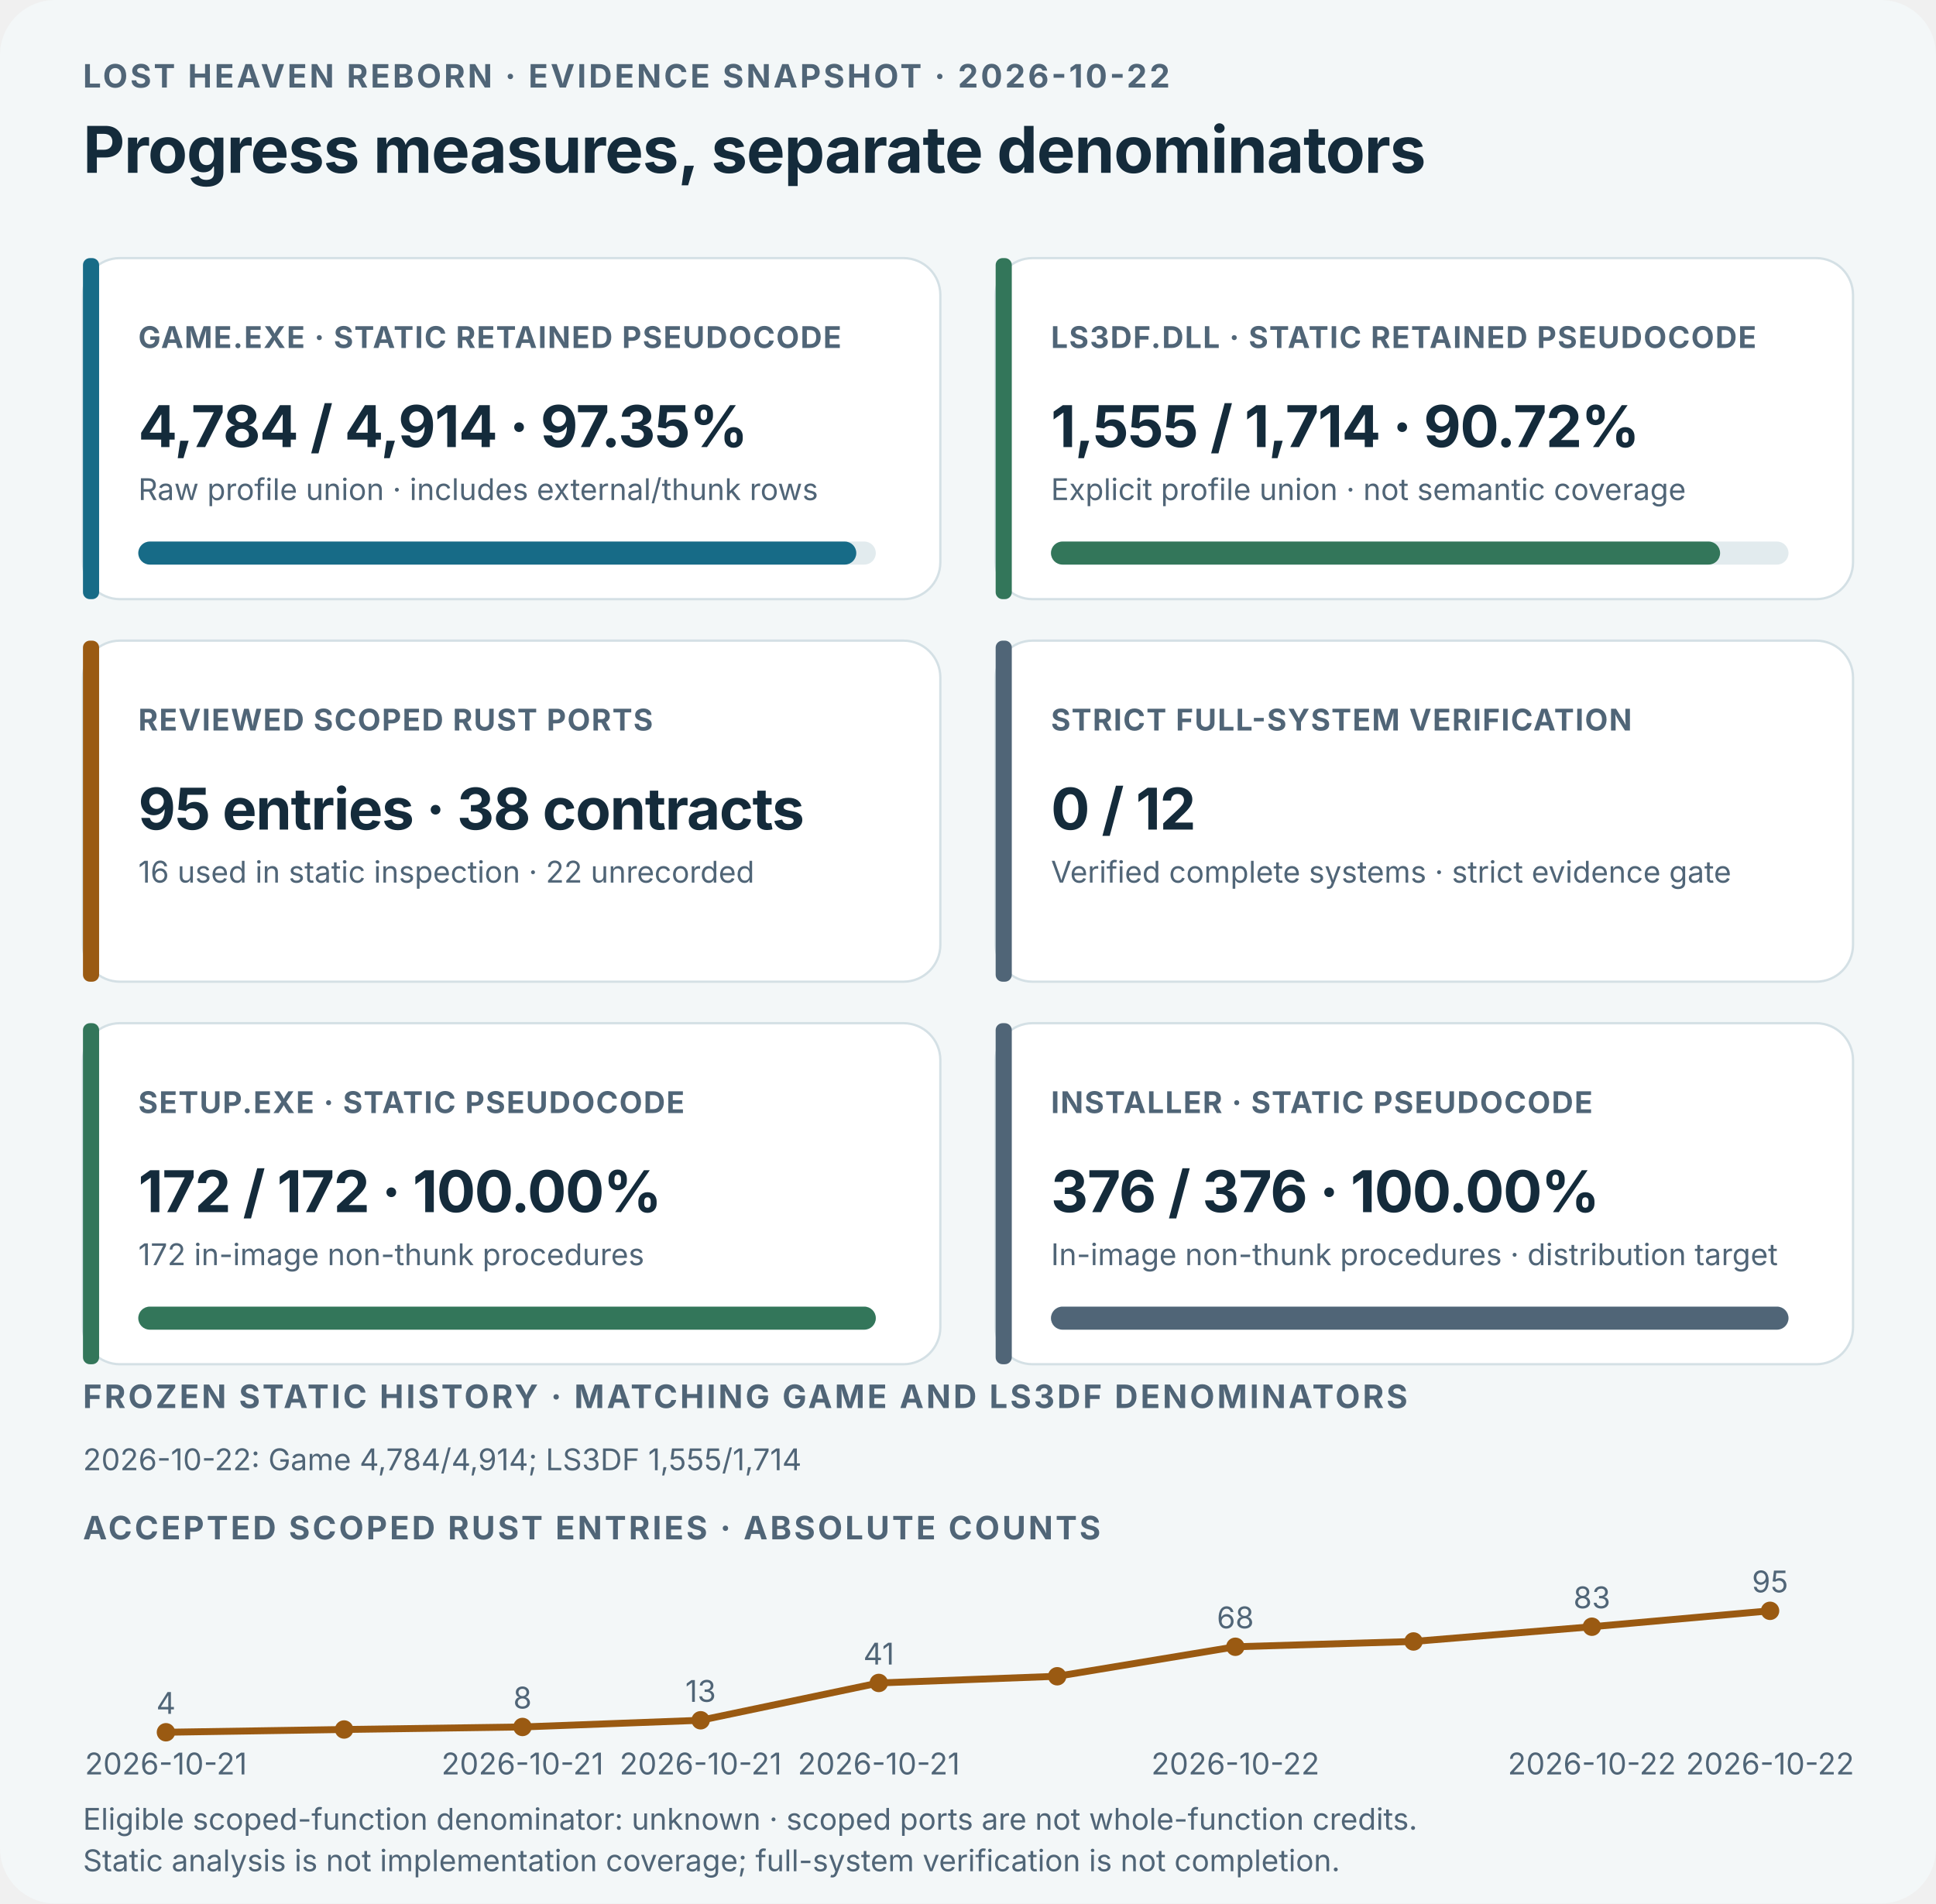
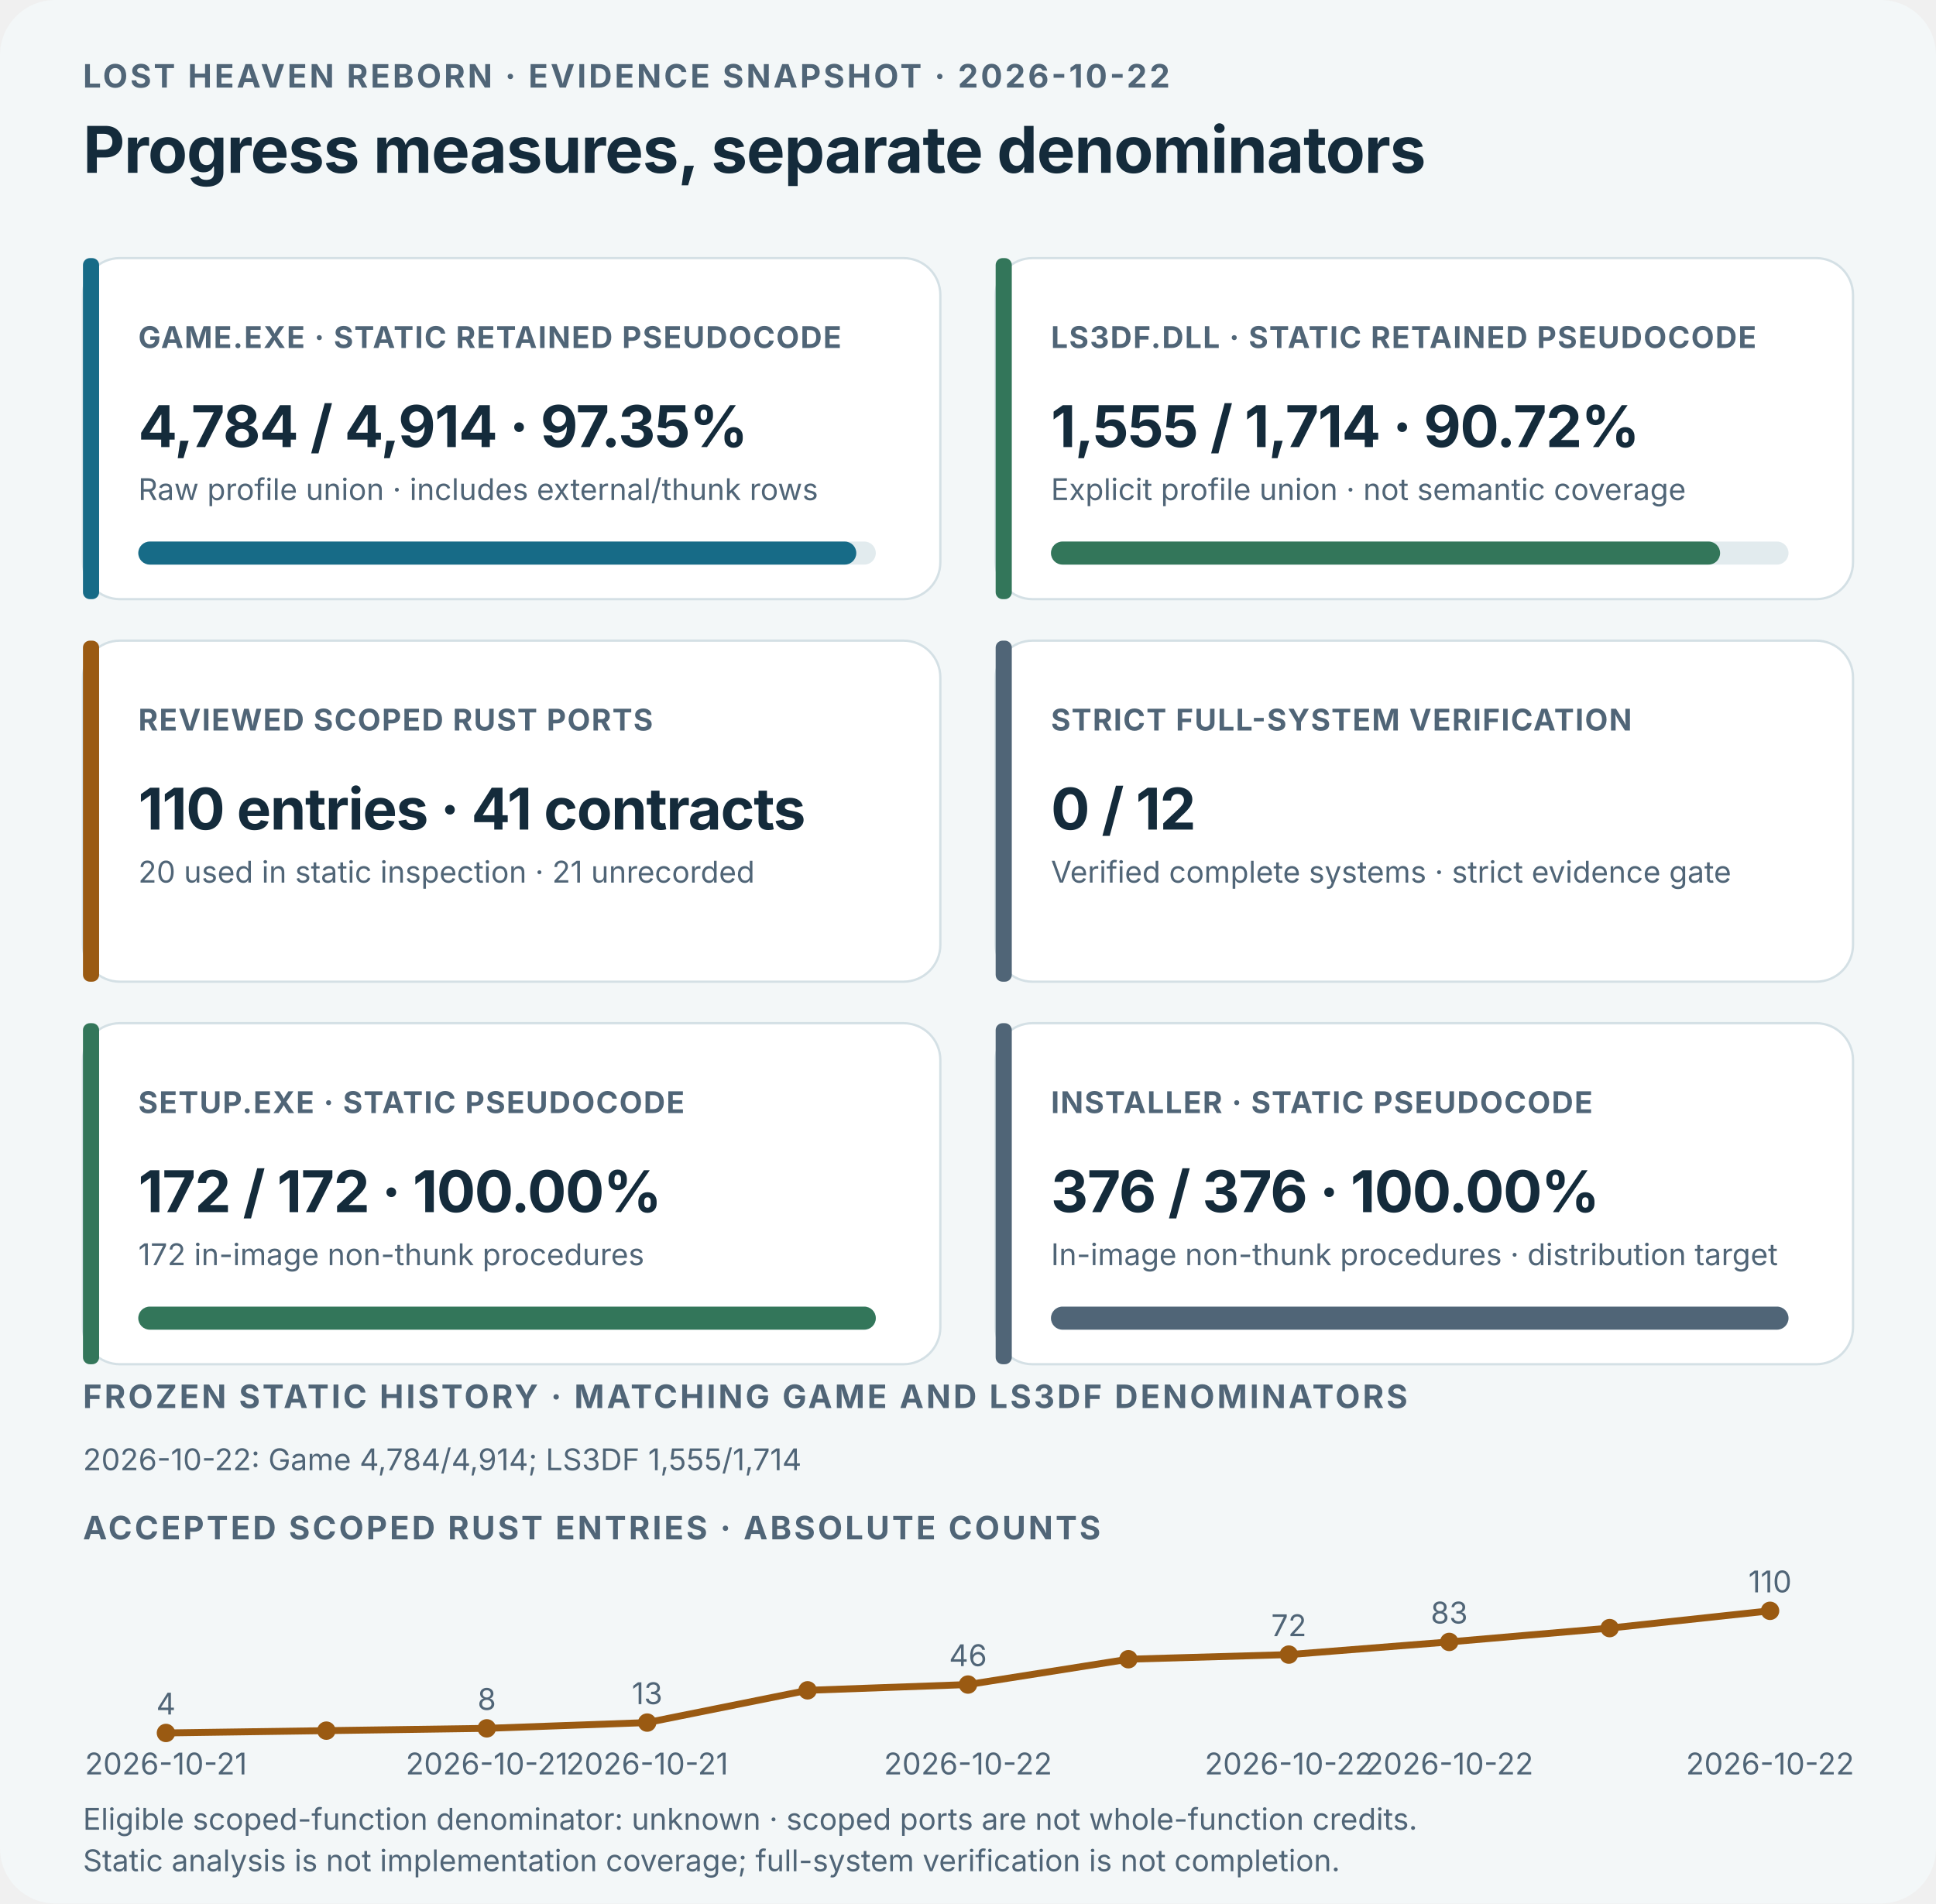
<svg xmlns="http://www.w3.org/2000/svg" viewBox="0 0 840 826" role="img" aria-labelledby="dashboard-title dashboard-desc">
  <style>text{font-family:Inter,ui-sans-serif,system-ui,-apple-system,"Segoe UI",sans-serif;fill:#142b3b}.kicker{font-size:14px;font-weight:700;letter-spacing:1.1px;fill:#506577}.title{font-size:28px;font-weight:750;letter-spacing:-.35px}.label{font-size:13px;font-weight:750;letter-spacing:.5px;fill:#506577}.value{font-size:25px;font-weight:750;letter-spacing:-.4px}.detail,.history{font-size:13px;fill:#506577}.dark-bg{display:none}@media(prefers-color-scheme:dark){.light-bg{display:none}.dark-bg{display:inline}text{fill:#edf4f6}.kicker,.label,.detail,.history{fill:#b3c5ce}.card-bg{fill:#172b39;stroke:#3b5361}.bar-track{fill:#314957}}</style>
  <rect class="light-bg" width="840" height="826" rx="24" fill="#f3f7f8" />
  <rect class="dark-bg" width="840" height="826" rx="24" fill="#0d1b25" />
  <text x="36" y="38" class="kicker">LOST HEAVEN REBORN · EVIDENCE SNAPSHOT · 2026-10-22</text>
  <text x="36" y="75" class="title">Progress measures, separate denominators</text>
  <g>
    <rect class="card-bg" x="36" y="112" width="372" height="148" rx="16" fill="#ffffff" stroke="#d4e0e5" />
    <rect x="36" y="112" width="7" height="148" rx="3" fill="#176b87" />
    <text x="60" y="151" class="label">GAME.EXE · STATIC RETAINED PSEUDOCODE</text>
    <text x="60" y="194" class="value">4,784 / 4,914 · 97.35%</text>
    <text x="60" y="217" class="detail">Raw profile union · includes external/thunk rows</text>
    <rect class="bar-track" x="60" y="235" width="320" height="10" rx="5" fill="#e2ebee" />
    <rect x="60" y="235" width="311.53" height="10" rx="5" fill="#176b87" />
  </g>
  <g>
    <rect class="card-bg" x="432" y="112" width="372" height="148" rx="16" fill="#ffffff" stroke="#d4e0e5" />
    <rect x="432" y="112" width="7" height="148" rx="3" fill="#33765a" />
    <text x="456" y="151" class="label">LS3DF.DLL · STATIC RETAINED PSEUDOCODE</text>
    <text x="456" y="194" class="value">1,555 / 1,714 · 90.72%</text>
    <text x="456" y="217" class="detail">Explicit profile union · not semantic coverage</text>
    <rect class="bar-track" x="456" y="235" width="320" height="10" rx="5" fill="#e2ebee" />
    <rect x="456" y="235" width="290.32" height="10" rx="5" fill="#33765a" />
  </g>
  <g>
    <rect class="card-bg" x="36" y="278" width="372" height="148" rx="16" fill="#ffffff" stroke="#d4e0e5" />
    <rect x="36" y="278" width="7" height="148" rx="3" fill="#9a5a12" />
    <text x="60" y="317" class="label">REVIEWED SCOPED RUST PORTS</text>
-     <text x="60" y="360" class="value">95 entries · 38 contracts</text>
-     <text x="60" y="383" class="detail">16 used in static inspection · 22 unrecorded</text>
+     <text x="60" y="360" class="value">110 entries · 41 contracts</text>
+     <text x="60" y="383" class="detail">20 used in static inspection · 21 unrecorded</text>
  </g>
  <g>
    <rect class="card-bg" x="432" y="278" width="372" height="148" rx="16" fill="#ffffff" stroke="#d4e0e5" />
    <rect x="432" y="278" width="7" height="148" rx="3" fill="#506577" />
    <text x="456" y="317" class="label">STRICT FULL-SYSTEM VERIFICATION</text>
    <text x="456" y="360" class="value">0 / 12</text>
    <text x="456" y="383" class="detail">Verified complete systems · strict evidence gate</text>
  </g>
  <g>
    <rect class="card-bg" x="36" y="444" width="372" height="148" rx="16" fill="#ffffff" stroke="#d4e0e5" />
    <rect x="36" y="444" width="7" height="148" rx="3" fill="#33765a" />
    <text x="60" y="483" class="label">SETUP.EXE · STATIC PSEUDOCODE</text>
    <text x="60" y="526" class="value">172 / 172 · 100.00%</text>
    <text x="60" y="549" class="detail">172 in-image non-thunk procedures</text>
    <rect class="bar-track" x="60" y="567" width="320" height="10" rx="5" fill="#e2ebee" />
    <rect x="60" y="567" width="320.00" height="10" rx="5" fill="#33765a" />
  </g>
  <g>
    <rect class="card-bg" x="432" y="444" width="372" height="148" rx="16" fill="#ffffff" stroke="#d4e0e5" />
    <rect x="432" y="444" width="7" height="148" rx="3" fill="#506577" />
    <text x="456" y="483" class="label">INSTALLER · STATIC PSEUDOCODE</text>
    <text x="456" y="526" class="value">376 / 376 · 100.00%</text>
    <text x="456" y="549" class="detail">In-image non-thunk procedures · distribution target</text>
    <rect class="bar-track" x="456" y="567" width="320" height="10" rx="5" fill="#e2ebee" />
    <rect x="456" y="567" width="320.00" height="10" rx="5" fill="#506577" />
  </g>
  <text x="36" y="611" class="kicker">FROZEN STATIC HISTORY · MATCHING GAME AND LS3DF DENOMINATORS</text>
  <text x="36" y="638" class="history">2026-10-22: Game 4,784/4,914; LS3DF 1,555/1,714</text>
  <text x="36" y="668" class="kicker">ACCEPTED SCOPED RUST ENTRIES · ABSOLUTE COUNTS</text>
-   <polyline points="72.0,751.7 149.3,750.5 226.7,749.4 304.0,746.5 381.3,730.3 458.7,727.4 536.0,714.6 613.3,712.3 690.7,705.9 768.0,699.0" fill="none" stroke="#9a5a12" stroke-width="3" stroke-linecap="round" stroke-linejoin="round" />
-   <circle cx="72.0" cy="751.7" r="4" fill="#9a5a12" />
-   <text x="72.0" y="743.7" text-anchor="middle" class="history">4</text>
+   <polyline points="72.0,752.0 141.6,751.0 211.2,750.0 280.8,747.5 350.4,733.5 420.0,731.0 489.6,720.0 559.2,718.0 628.8,712.5 698.4,706.5 768.0,699.0" fill="none" stroke="#9a5a12" stroke-width="3" stroke-linecap="round" stroke-linejoin="round" />
+   <circle cx="72.0" cy="752.0" r="4" fill="#9a5a12" />
+   <text x="72.0" y="744.0" text-anchor="middle" class="history">4</text>
  <text x="72.0" y="770" text-anchor="middle" class="history">2026-10-21</text>
-   <circle cx="149.3" cy="750.5" r="4" fill="#9a5a12" />
-   <circle cx="226.7" cy="749.4" r="4" fill="#9a5a12" />
-   <text x="226.7" y="741.4" text-anchor="middle" class="history">8</text>
-   <text x="226.7" y="770" text-anchor="middle" class="history">2026-10-21</text>
-   <circle cx="304.0" cy="746.5" r="4" fill="#9a5a12" />
-   <text x="304.0" y="738.5" text-anchor="middle" class="history">13</text>
-   <text x="304.0" y="770" text-anchor="middle" class="history">2026-10-21</text>
-   <circle cx="381.3" cy="730.3" r="4" fill="#9a5a12" />
-   <text x="381.3" y="722.3" text-anchor="middle" class="history">41</text>
-   <text x="381.3" y="770" text-anchor="middle" class="history">2026-10-21</text>
-   <circle cx="458.7" cy="727.4" r="4" fill="#9a5a12" />
-   <circle cx="536.0" cy="714.6" r="4" fill="#9a5a12" />
-   <text x="536.0" y="706.6" text-anchor="middle" class="history">68</text>
-   <text x="536.0" y="770" text-anchor="middle" class="history">2026-10-22</text>
-   <circle cx="613.3" cy="712.3" r="4" fill="#9a5a12" />
-   <circle cx="690.7" cy="705.9" r="4" fill="#9a5a12" />
-   <text x="690.7" y="697.9" text-anchor="middle" class="history">83</text>
-   <text x="690.7" y="770" text-anchor="middle" class="history">2026-10-22</text>
+   <circle cx="141.6" cy="751.0" r="4" fill="#9a5a12" />
+   <circle cx="211.2" cy="750.0" r="4" fill="#9a5a12" />
+   <text x="211.2" y="742.0" text-anchor="middle" class="history">8</text>
+   <text x="211.2" y="770" text-anchor="middle" class="history">2026-10-21</text>
+   <circle cx="280.8" cy="747.5" r="4" fill="#9a5a12" />
+   <text x="280.8" y="739.5" text-anchor="middle" class="history">13</text>
+   <text x="280.8" y="770" text-anchor="middle" class="history">2026-10-21</text>
+   <circle cx="350.4" cy="733.5" r="4" fill="#9a5a12" />
+   <circle cx="420.0" cy="731.0" r="4" fill="#9a5a12" />
+   <text x="420.0" y="723.0" text-anchor="middle" class="history">46</text>
+   <text x="420.0" y="770" text-anchor="middle" class="history">2026-10-22</text>
+   <circle cx="489.6" cy="720.0" r="4" fill="#9a5a12" />
+   <circle cx="559.2" cy="718.0" r="4" fill="#9a5a12" />
+   <text x="559.2" y="710.0" text-anchor="middle" class="history">72</text>
+   <text x="559.2" y="770" text-anchor="middle" class="history">2026-10-22</text>
+   <circle cx="628.8" cy="712.5" r="4" fill="#9a5a12" />
+   <text x="628.8" y="704.5" text-anchor="middle" class="history">83</text>
+   <text x="628.8" y="770" text-anchor="middle" class="history">2026-10-22</text>
+   <circle cx="698.4" cy="706.5" r="4" fill="#9a5a12" />
  <circle cx="768.0" cy="699.0" r="4" fill="#9a5a12" />
-   <text x="768.0" y="691.0" text-anchor="middle" class="history">95</text>
+   <text x="768.0" y="691.0" text-anchor="middle" class="history">110</text>
  <text x="768.0" y="770" text-anchor="middle" class="history">2026-10-22</text>
  <text x="36" y="794" class="detail">Eligible scoped-function denominator: unknown · scoped ports are not whole-function credits.</text>
  <text x="36" y="812" class="detail">Static analysis is not implementation coverage; full-system verification is not completion.</text>
</svg>
